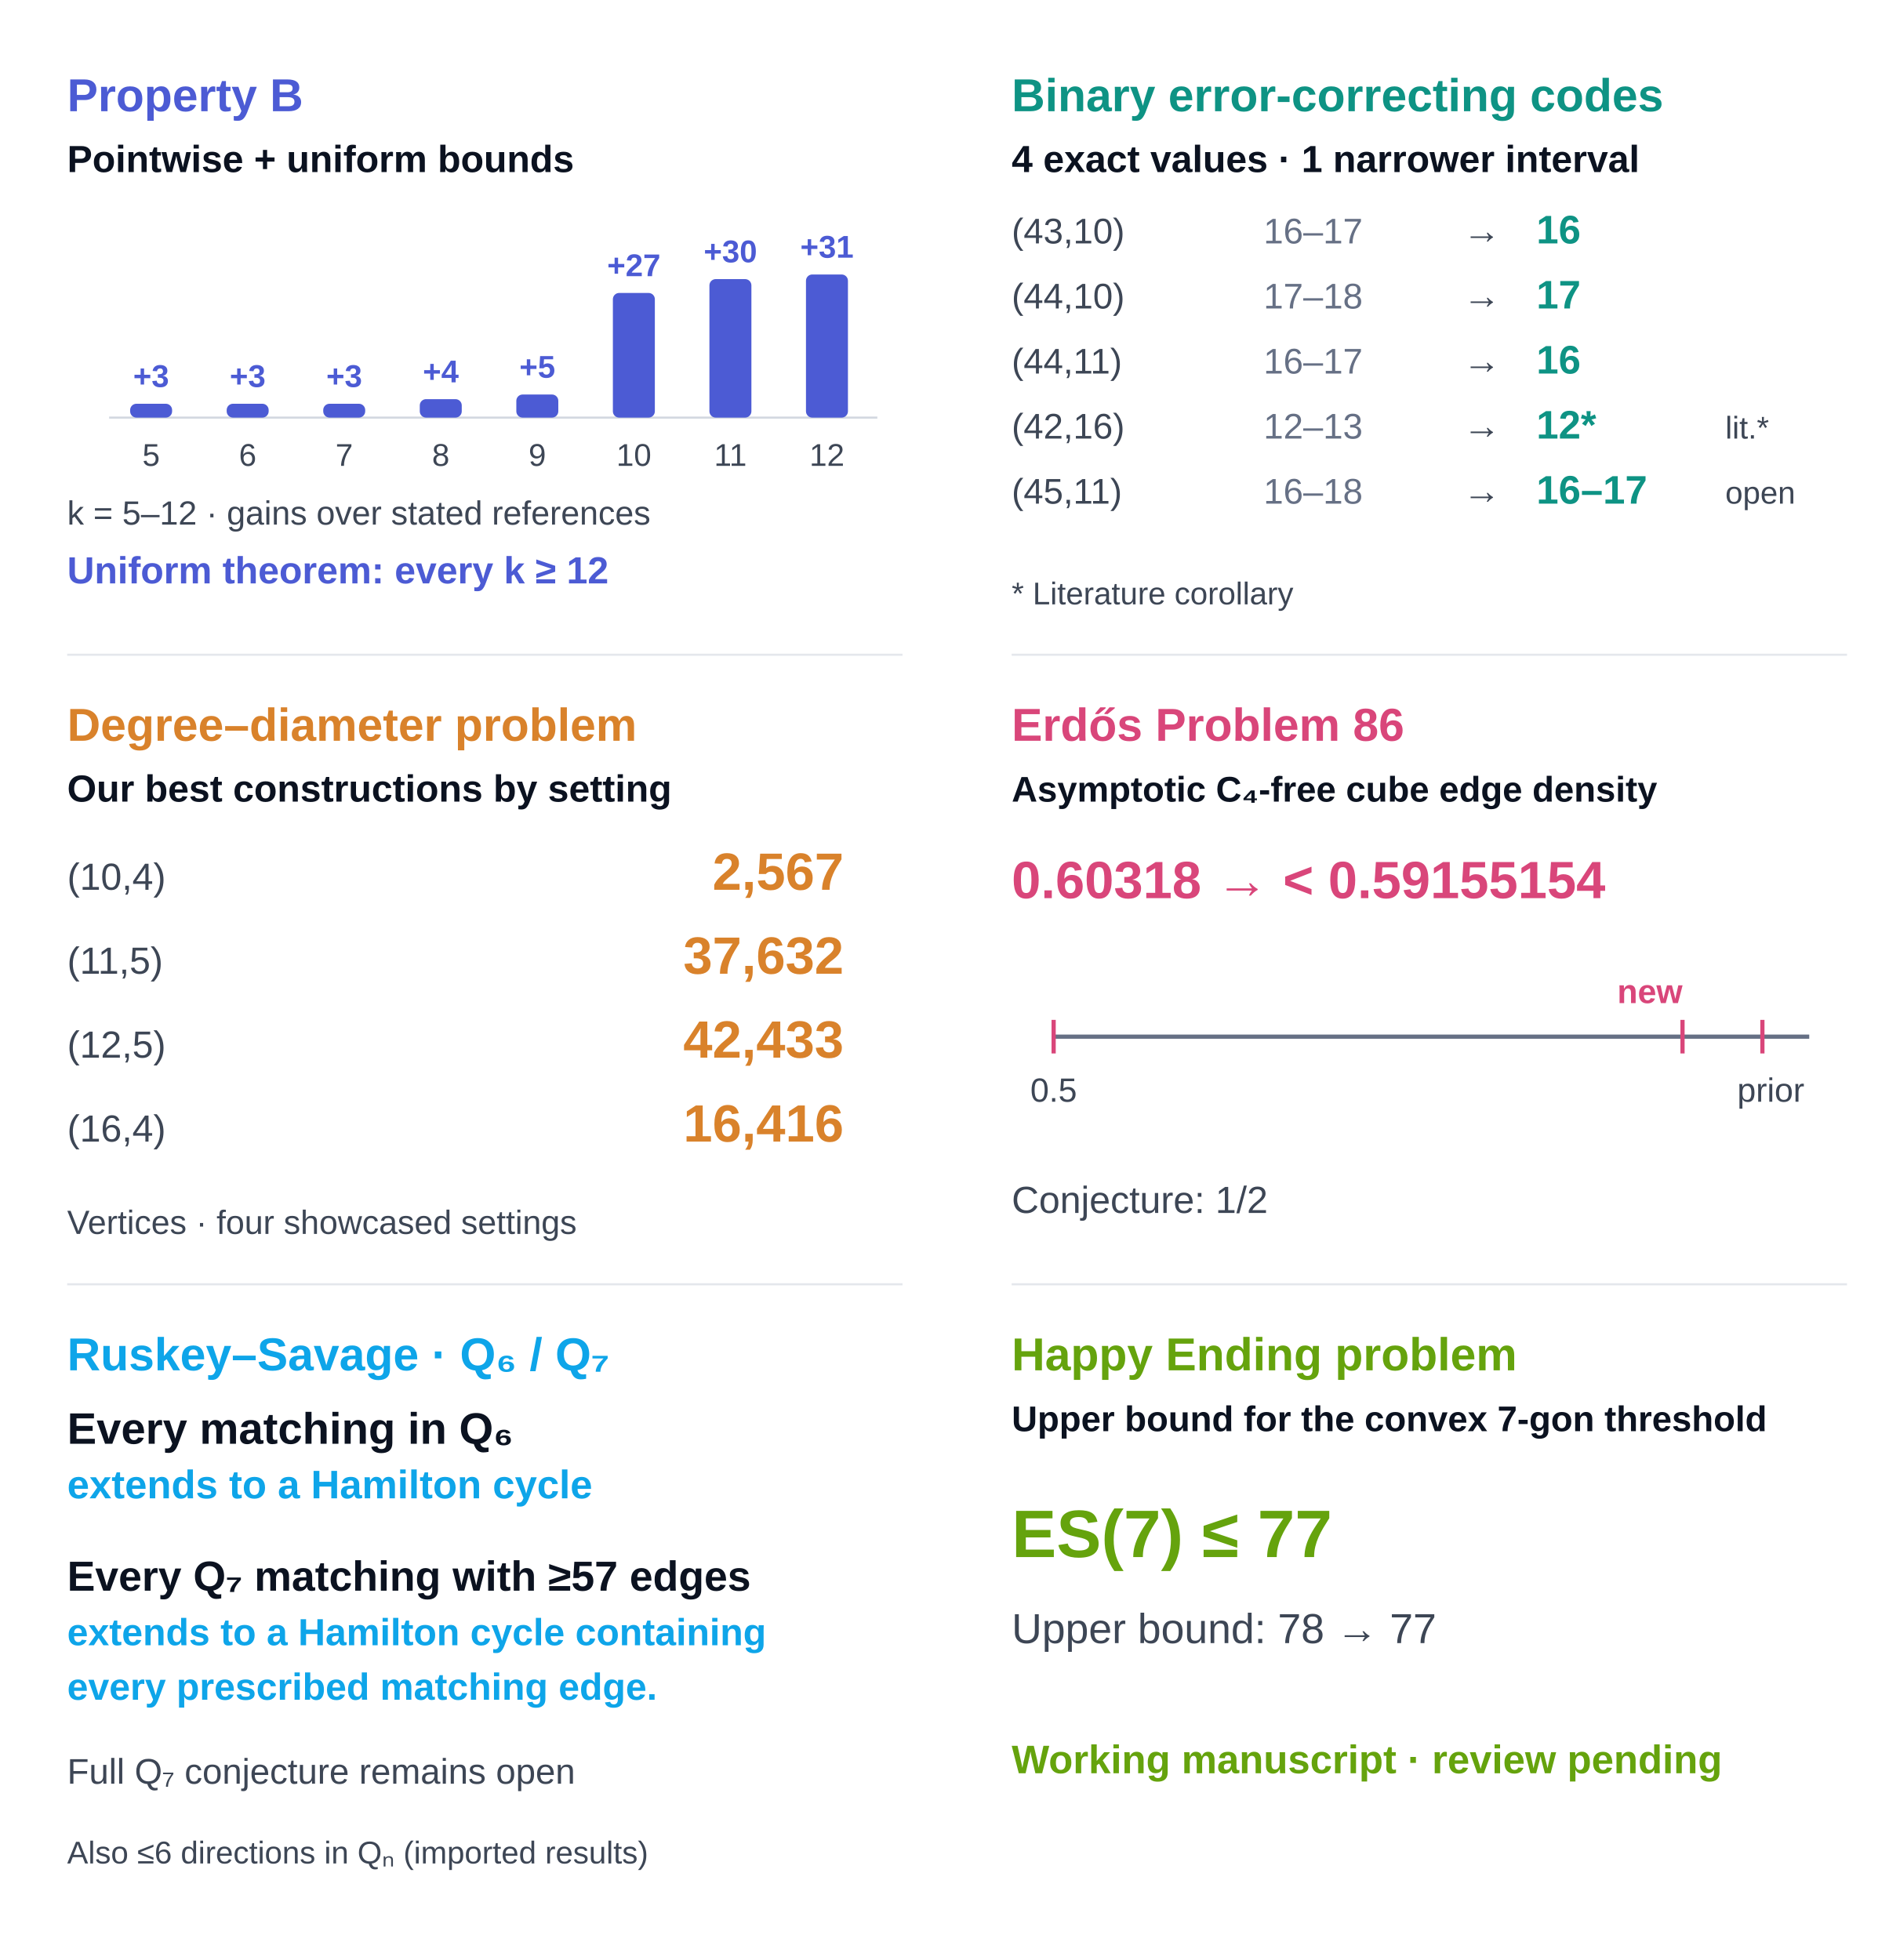
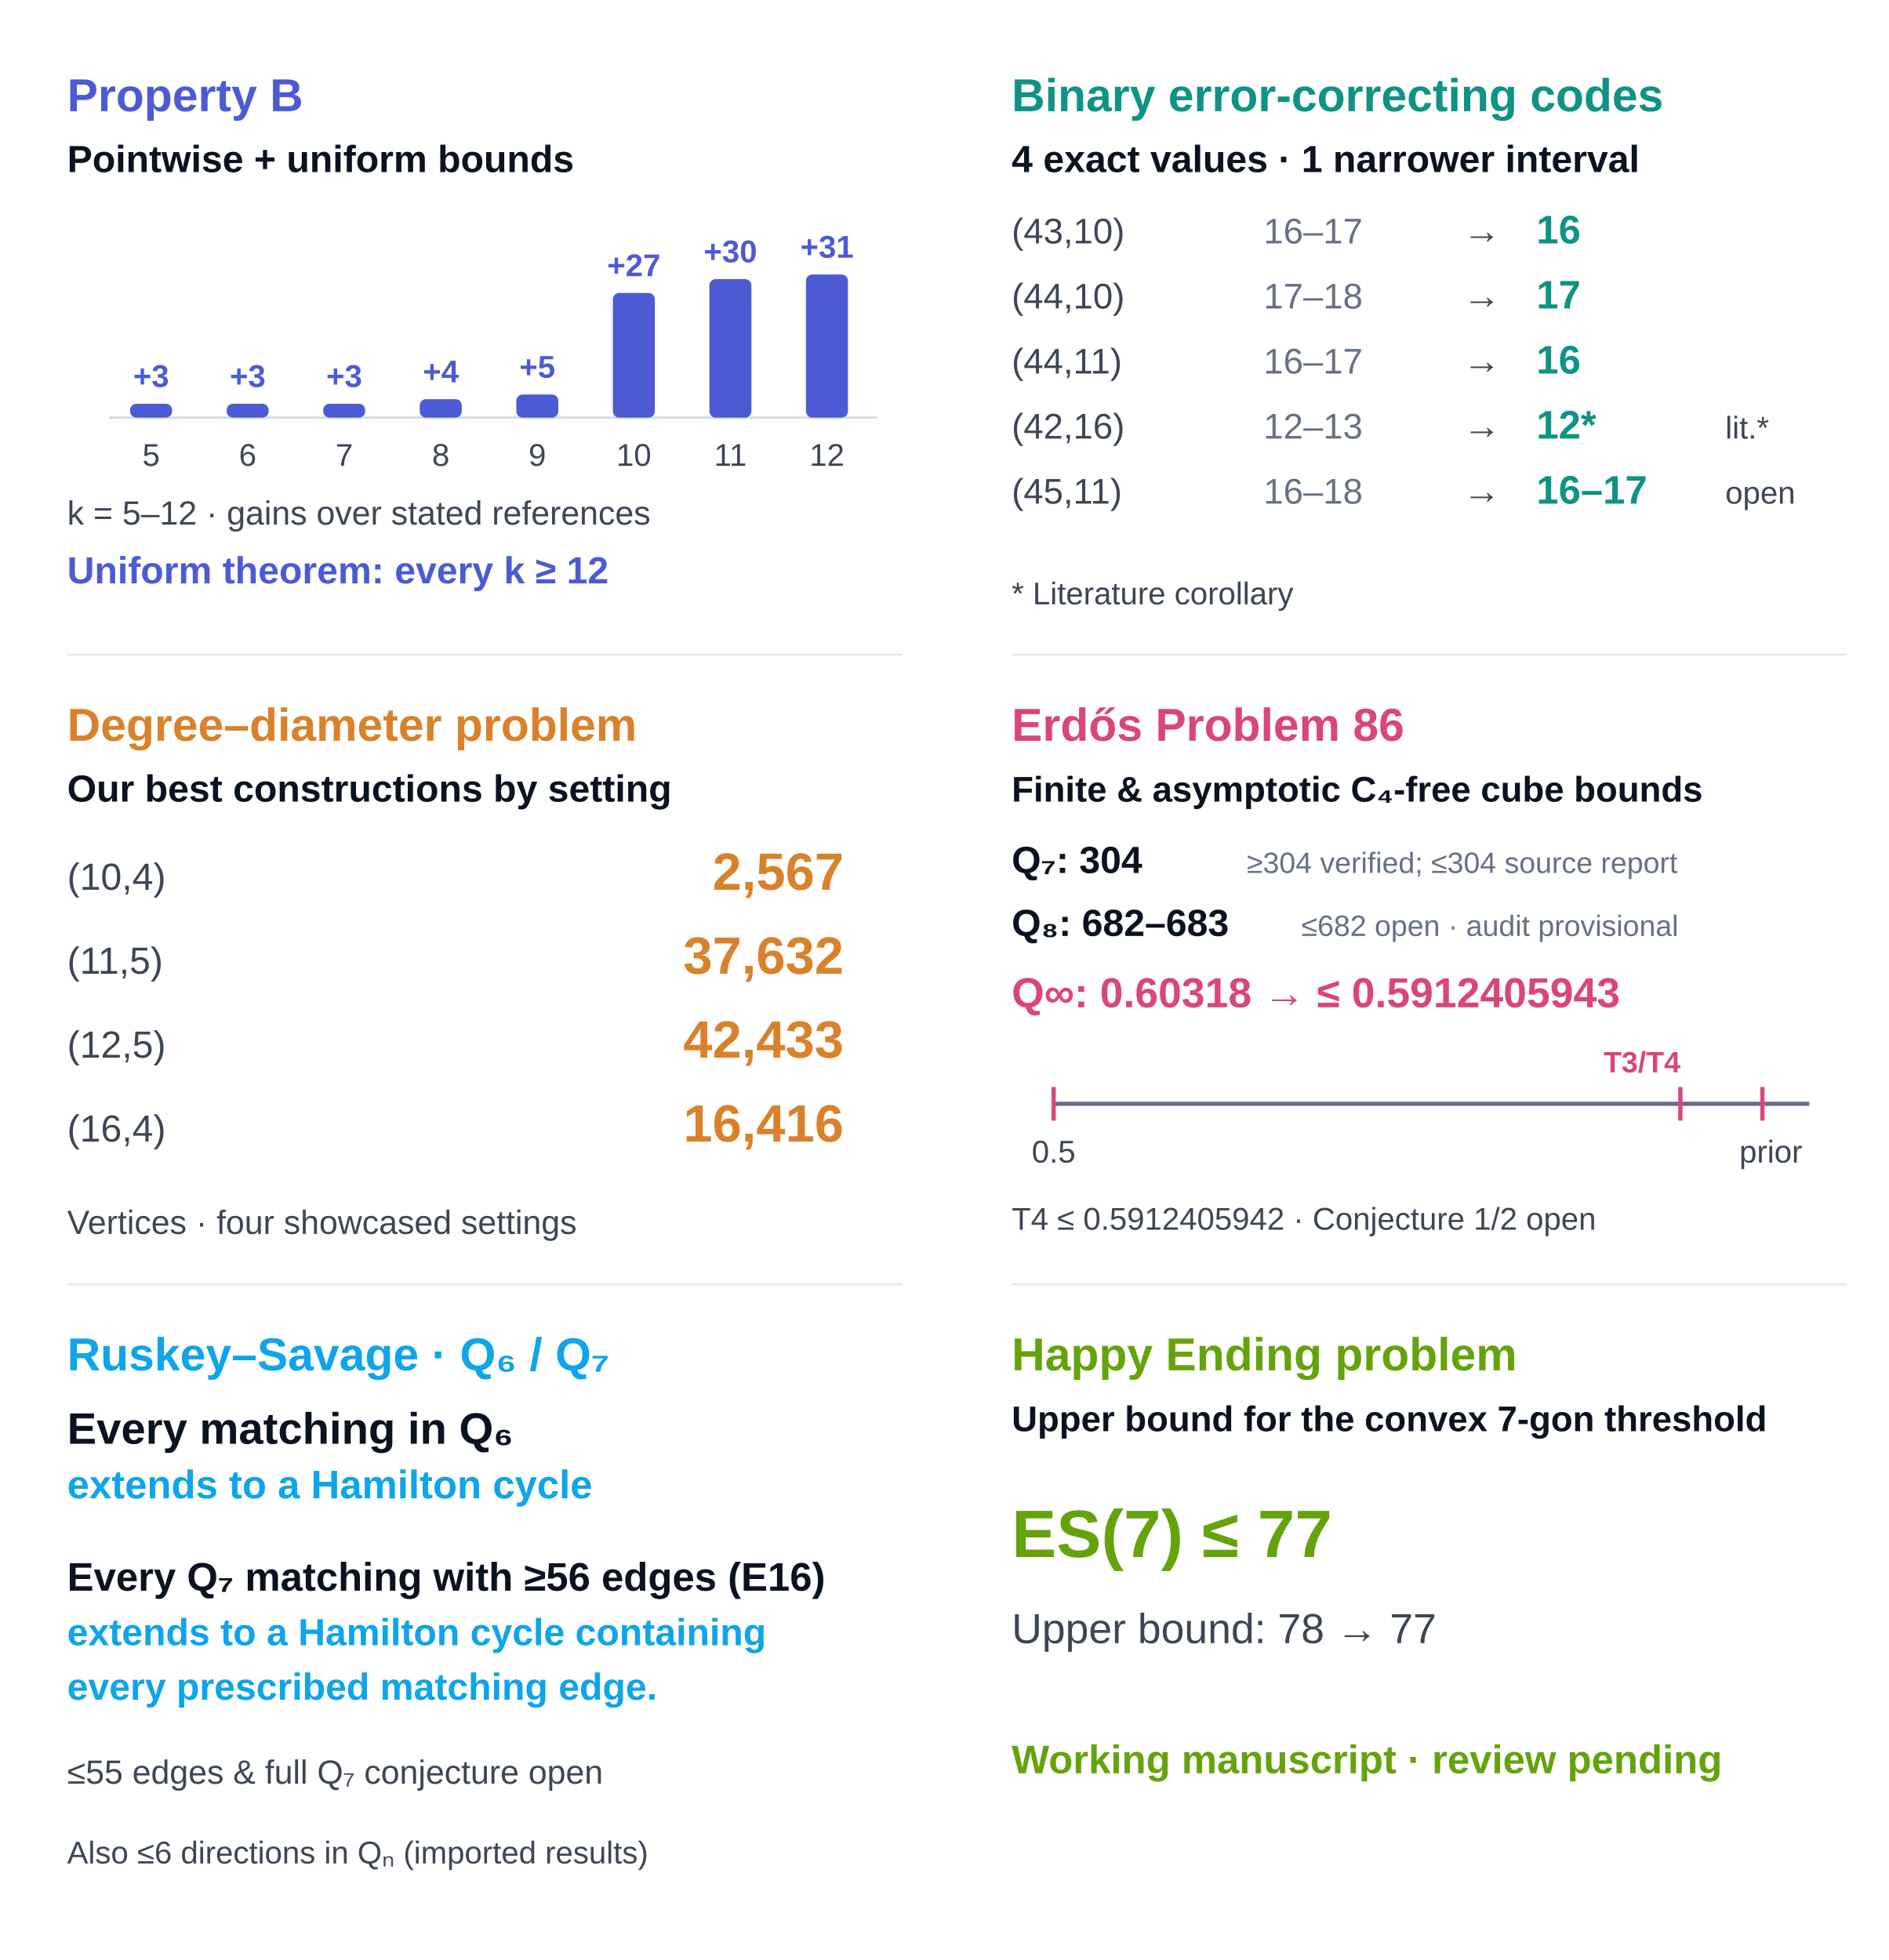
<svg xmlns="http://www.w3.org/2000/svg" width="900" height="934" viewBox="0 0 900 934" role="img">
  <rect width="900" height="934" fill="white" />
  <g font-family="Arial, PingFang SC, Microsoft YaHei, sans-serif">
    <text x="32" y="53" font-size="22" fill="#4C5BD4" font-weight="650" text-anchor="start">Property B</text>
    <text x="32" y="82" font-size="18" fill="#0B1220" font-weight="550" text-anchor="start">Pointwise + uniform bounds</text>
    <line x1="52" y1="199" x2="418" y2="199" stroke="#D3D8E0" stroke-width="1" />
    <rect x="62" y="192.4" width="20" height="6.6" rx="3" fill="#4C5BD4" />
    <text x="72" y="184.4" font-size="15" fill="#4C5BD4" font-weight="600" text-anchor="middle">+3</text>
    <text x="72" y="222" font-size="15" fill="#3D4655" font-weight="400" text-anchor="middle">5</text>
    <rect x="108" y="192.4" width="20" height="6.6" rx="3" fill="#4C5BD4" />
    <text x="118" y="184.4" font-size="15" fill="#4C5BD4" font-weight="600" text-anchor="middle">+3</text>
    <text x="118" y="222" font-size="15" fill="#3D4655" font-weight="400" text-anchor="middle">6</text>
    <rect x="154" y="192.4" width="20" height="6.6" rx="3" fill="#4C5BD4" />
    <text x="164" y="184.4" font-size="15" fill="#4C5BD4" font-weight="600" text-anchor="middle">+3</text>
    <text x="164" y="222" font-size="15" fill="#3D4655" font-weight="400" text-anchor="middle">7</text>
    <rect x="200" y="190.2" width="20" height="8.8" rx="3" fill="#4C5BD4" />
    <text x="210" y="182.2" font-size="15" fill="#4C5BD4" font-weight="600" text-anchor="middle">+4</text>
    <text x="210" y="222" font-size="15" fill="#3D4655" font-weight="400" text-anchor="middle">8</text>
    <rect x="246" y="188.0" width="20" height="11.0" rx="3" fill="#4C5BD4" />
    <text x="256" y="180.0" font-size="15" fill="#4C5BD4" font-weight="600" text-anchor="middle">+5</text>
    <text x="256" y="222" font-size="15" fill="#3D4655" font-weight="400" text-anchor="middle">9</text>
    <rect x="292" y="139.6" width="20" height="59.4" rx="3" fill="#4C5BD4" />
    <text x="302" y="131.6" font-size="15" fill="#4C5BD4" font-weight="600" text-anchor="middle">+27</text>
    <text x="302" y="222" font-size="15" fill="#3D4655" font-weight="400" text-anchor="middle">10</text>
    <rect x="338" y="133.0" width="20" height="66.0" rx="3" fill="#4C5BD4" />
    <text x="348" y="125.0" font-size="15" fill="#4C5BD4" font-weight="600" text-anchor="middle">+30</text>
    <text x="348" y="222" font-size="15" fill="#3D4655" font-weight="400" text-anchor="middle">11</text>
    <rect x="384" y="130.8" width="20" height="68.2" rx="3" fill="#4C5BD4" />
    <text x="394" y="122.8" font-size="15" fill="#4C5BD4" font-weight="600" text-anchor="middle">+31</text>
    <text x="394" y="222" font-size="15" fill="#3D4655" font-weight="400" text-anchor="middle">12</text>
    <text x="32" y="250" font-size="16" fill="#3D4655" font-weight="400" text-anchor="start">k = 5–12 · gains over stated references</text>
    <text x="32" y="278" font-size="18" fill="#4C5BD4" font-weight="550" text-anchor="start">Uniform theorem: every k ≥ 12</text>
    <line x1="32" y1="312" x2="430" y2="312" stroke="#E4E7EC" stroke-width="1" />
    <text x="482" y="53" font-size="22" fill="#0E9384" font-weight="650" text-anchor="start">Binary error-correcting codes</text>
    <text x="482" y="82" font-size="18" fill="#0B1220" font-weight="550" text-anchor="start">4 exact values · 1 narrower interval</text>
    <text x="482" y="116" font-size="17" fill="#3D4655" font-weight="400" text-anchor="start">(43,10)</text>
    <text x="602" y="116" font-size="17" fill="#667085" font-weight="400" text-anchor="start">16–17</text>
    <text x="697" y="116" font-size="18" fill="#3D4655" font-weight="400" text-anchor="start">→</text>
    <text x="732" y="116" font-size="19" fill="#0E9384" font-weight="650" text-anchor="start">16</text>
    <text x="822" y="116" font-size="15" fill="#3D4655" font-weight="400" text-anchor="start" />
    <text x="482" y="147" font-size="17" fill="#3D4655" font-weight="400" text-anchor="start">(44,10)</text>
    <text x="602" y="147" font-size="17" fill="#667085" font-weight="400" text-anchor="start">17–18</text>
    <text x="697" y="147" font-size="18" fill="#3D4655" font-weight="400" text-anchor="start">→</text>
    <text x="732" y="147" font-size="19" fill="#0E9384" font-weight="650" text-anchor="start">17</text>
    <text x="822" y="147" font-size="15" fill="#3D4655" font-weight="400" text-anchor="start" />
    <text x="482" y="178" font-size="17" fill="#3D4655" font-weight="400" text-anchor="start">(44,11)</text>
    <text x="602" y="178" font-size="17" fill="#667085" font-weight="400" text-anchor="start">16–17</text>
    <text x="697" y="178" font-size="18" fill="#3D4655" font-weight="400" text-anchor="start">→</text>
    <text x="732" y="178" font-size="19" fill="#0E9384" font-weight="650" text-anchor="start">16</text>
    <text x="822" y="178" font-size="15" fill="#3D4655" font-weight="400" text-anchor="start" />
    <text x="482" y="209" font-size="17" fill="#3D4655" font-weight="400" text-anchor="start">(42,16)</text>
    <text x="602" y="209" font-size="17" fill="#667085" font-weight="400" text-anchor="start">12–13</text>
    <text x="697" y="209" font-size="18" fill="#3D4655" font-weight="400" text-anchor="start">→</text>
    <text x="732" y="209" font-size="19" fill="#0E9384" font-weight="650" text-anchor="start">12*</text>
    <text x="822" y="209" font-size="15" fill="#3D4655" font-weight="400" text-anchor="start">lit.*</text>
    <text x="482" y="240" font-size="17" fill="#3D4655" font-weight="400" text-anchor="start">(45,11)</text>
    <text x="602" y="240" font-size="17" fill="#667085" font-weight="400" text-anchor="start">16–18</text>
    <text x="697" y="240" font-size="18" fill="#3D4655" font-weight="400" text-anchor="start">→</text>
    <text x="732" y="240" font-size="19" fill="#0E9384" font-weight="650" text-anchor="start">16–17</text>
    <text x="822" y="240" font-size="15" fill="#3D4655" font-weight="400" text-anchor="start">open</text>
    <text x="482" y="288" font-size="15" fill="#3D4655" font-weight="400" text-anchor="start">* Literature corollary</text>
    <line x1="482" y1="312" x2="880" y2="312" stroke="#E4E7EC" stroke-width="1" />
    <text x="32" y="353" font-size="22" fill="#D9822B" font-weight="650" text-anchor="start">Degree–diameter problem</text>
    <text x="32" y="382" font-size="18" fill="#0B1220" font-weight="550" text-anchor="start">Our best constructions by setting</text>
    <text x="32" y="424" font-size="18" fill="#3D4655" font-weight="400" text-anchor="start">(10,4)</text>
    <text x="402" y="424" font-size="25" fill="#D9822B" font-weight="650" text-anchor="end">2,567</text>
    <text x="32" y="464" font-size="18" fill="#3D4655" font-weight="400" text-anchor="start">(11,5)</text>
    <text x="402" y="464" font-size="25" fill="#D9822B" font-weight="650" text-anchor="end">37,632</text>
    <text x="32" y="504" font-size="18" fill="#3D4655" font-weight="400" text-anchor="start">(12,5)</text>
    <text x="402" y="504" font-size="25" fill="#D9822B" font-weight="650" text-anchor="end">42,433</text>
    <text x="32" y="544" font-size="18" fill="#3D4655" font-weight="400" text-anchor="start">(16,4)</text>
    <text x="402" y="544" font-size="25" fill="#D9822B" font-weight="650" text-anchor="end">16,416</text>
    <text x="32" y="588" font-size="16" fill="#3D4655" font-weight="400" text-anchor="start">Vertices · four showcased settings</text>
    <line x1="32" y1="612" x2="430" y2="612" stroke="#E4E7EC" stroke-width="1" />
    <text x="482" y="353" font-size="22" fill="#D9467A" font-weight="650" text-anchor="start">Erdős Problem 86</text>
-     <text x="482" y="382" font-size="17" fill="#0B1220" font-weight="550" text-anchor="start">Asymptotic C₄-free cube edge density</text>
-     <text x="482" y="428" font-size="25" fill="#D9467A" font-weight="650" text-anchor="start">0.60318 → &lt; 0.59155154</text>
-     <line x1="502.0" y1="494" x2="862.0" y2="494" stroke="#667085" stroke-width="2" />
-     <line x1="502.0" y1="486" x2="502.0" y2="502" stroke="#D9467A" stroke-width="2" />
-     <line x1="801.623" y1="486" x2="801.623" y2="502" stroke="#D9467A" stroke-width="2" />
-     <line x1="839.68" y1="486" x2="839.68" y2="502" stroke="#D9467A" stroke-width="2" />
-     <text x="502.0" y="525" font-size="16" fill="#3D4655" font-weight="400" text-anchor="middle">0.5</text>
-     <text x="801.623" y="478" font-size="16" fill="#D9467A" font-weight="600" text-anchor="end">new</text>
-     <text x="843.68" y="525" font-size="16" fill="#3D4655" font-weight="400" text-anchor="middle">prior</text>
-     <text x="482" y="578" font-size="18" fill="#3D4655" font-weight="400" text-anchor="start">Conjecture: 1/2</text>
+     <text x="482" y="382" font-size="17" fill="#0B1220" font-weight="550" text-anchor="start">Finite &amp; asymptotic C₄-free cube bounds</text>
+     <text x="482" y="416" font-size="18" fill="#0B1220" font-weight="600" text-anchor="start">Q₇: 304</text>
+     <text x="594" y="416" font-size="14" fill="#667085" font-weight="400" text-anchor="start">≥304 verified; ≤304 source report</text>
+     <text x="482" y="446" font-size="18" fill="#0B1220" font-weight="600" text-anchor="start">Q₈: 682–683</text>
+     <text x="620" y="446" font-size="14" fill="#667085" font-weight="400" text-anchor="start">≤682 open · audit provisional</text>
+     <text x="482" y="480" font-size="20" fill="#D9467A" font-weight="650" text-anchor="start">Q∞: 0.60318 → ≤ 0.5912405943</text>
+     <line x1="502.0" y1="526" x2="862.0" y2="526" stroke="#667085" stroke-width="2" />
+     <line x1="502.0" y1="518" x2="502.0" y2="534" stroke="#D9467A" stroke-width="2" />
+     <line x1="800.606" y1="518" x2="800.606" y2="534" stroke="#D9467A" stroke-width="2" />
+     <line x1="839.68" y1="518" x2="839.68" y2="534" stroke="#D9467A" stroke-width="2" />
+     <text x="502.0" y="554" font-size="15" fill="#3D4655" font-weight="400" text-anchor="middle">0.5</text>
+     <text x="800.606" y="511" font-size="14" fill="#D9467A" font-weight="600" text-anchor="end">T3/T4</text>
+     <text x="843.68" y="554" font-size="15" fill="#3D4655" font-weight="400" text-anchor="middle">prior</text>
+     <text x="482" y="586" font-size="15" fill="#3D4655" font-weight="400" text-anchor="start">T4 ≤ 0.5912405942 · Conjecture 1/2 open</text>
    <line x1="482" y1="612" x2="880" y2="612" stroke="#E4E7EC" stroke-width="1" />
    <text x="32" y="653" font-size="22" fill="#0EA5E9" font-weight="650" text-anchor="start">Ruskey–Savage · Q₆ / Q₇</text>
    <text x="32" y="688" font-size="21" fill="#0B1220" font-weight="600" text-anchor="start">Every matching in Q₆</text>
    <text x="32" y="714" font-size="19" fill="#0EA5E9" font-weight="600" text-anchor="start">extends to a Hamilton cycle</text>
-     <text x="32" y="758" font-size="20" fill="#0B1220" font-weight="600" text-anchor="start">Every Q₇ matching with ≥57 edges</text>
+     <text x="32" y="758" font-size="19" fill="#0B1220" font-weight="600" text-anchor="start">Every Q₇ matching with ≥56 edges (E16)</text>
    <text x="32" y="784" font-size="18" fill="#0EA5E9" font-weight="600" text-anchor="start">extends to a Hamilton cycle containing</text>
    <text x="32" y="810" font-size="18" fill="#0EA5E9" font-weight="600" text-anchor="start">every prescribed matching edge.</text>
-     <text x="32" y="850" font-size="17" fill="#3D4655" font-weight="400" text-anchor="start">Full Q₇ conjecture remains open</text>
+     <text x="32" y="850" font-size="16" fill="#3D4655" font-weight="400" text-anchor="start">≤55 edges &amp; full Q₇ conjecture open</text>
    <text x="32" y="888" font-size="15" fill="#3D4655" font-weight="400" text-anchor="start">Also ≤6 directions in Qₙ (imported results)</text>
    <text x="482" y="653" font-size="22" fill="#65A30D" font-weight="650" text-anchor="start">Happy Ending problem</text>
    <text x="482" y="682" font-size="17" fill="#0B1220" font-weight="550" text-anchor="start">Upper bound for the convex 7-gon threshold</text>
    <text x="482" y="742" font-size="32" fill="#65A30D" font-weight="650" text-anchor="start">ES(7) ≤ 77</text>
    <text x="482" y="783" font-size="20" fill="#3D4655" font-weight="400" text-anchor="start">Upper bound: 78 → 77</text>
    <text x="482" y="845" font-size="19" fill="#65A30D" font-weight="650" text-anchor="start">Working manuscript · review pending</text>
  </g>
</svg>
